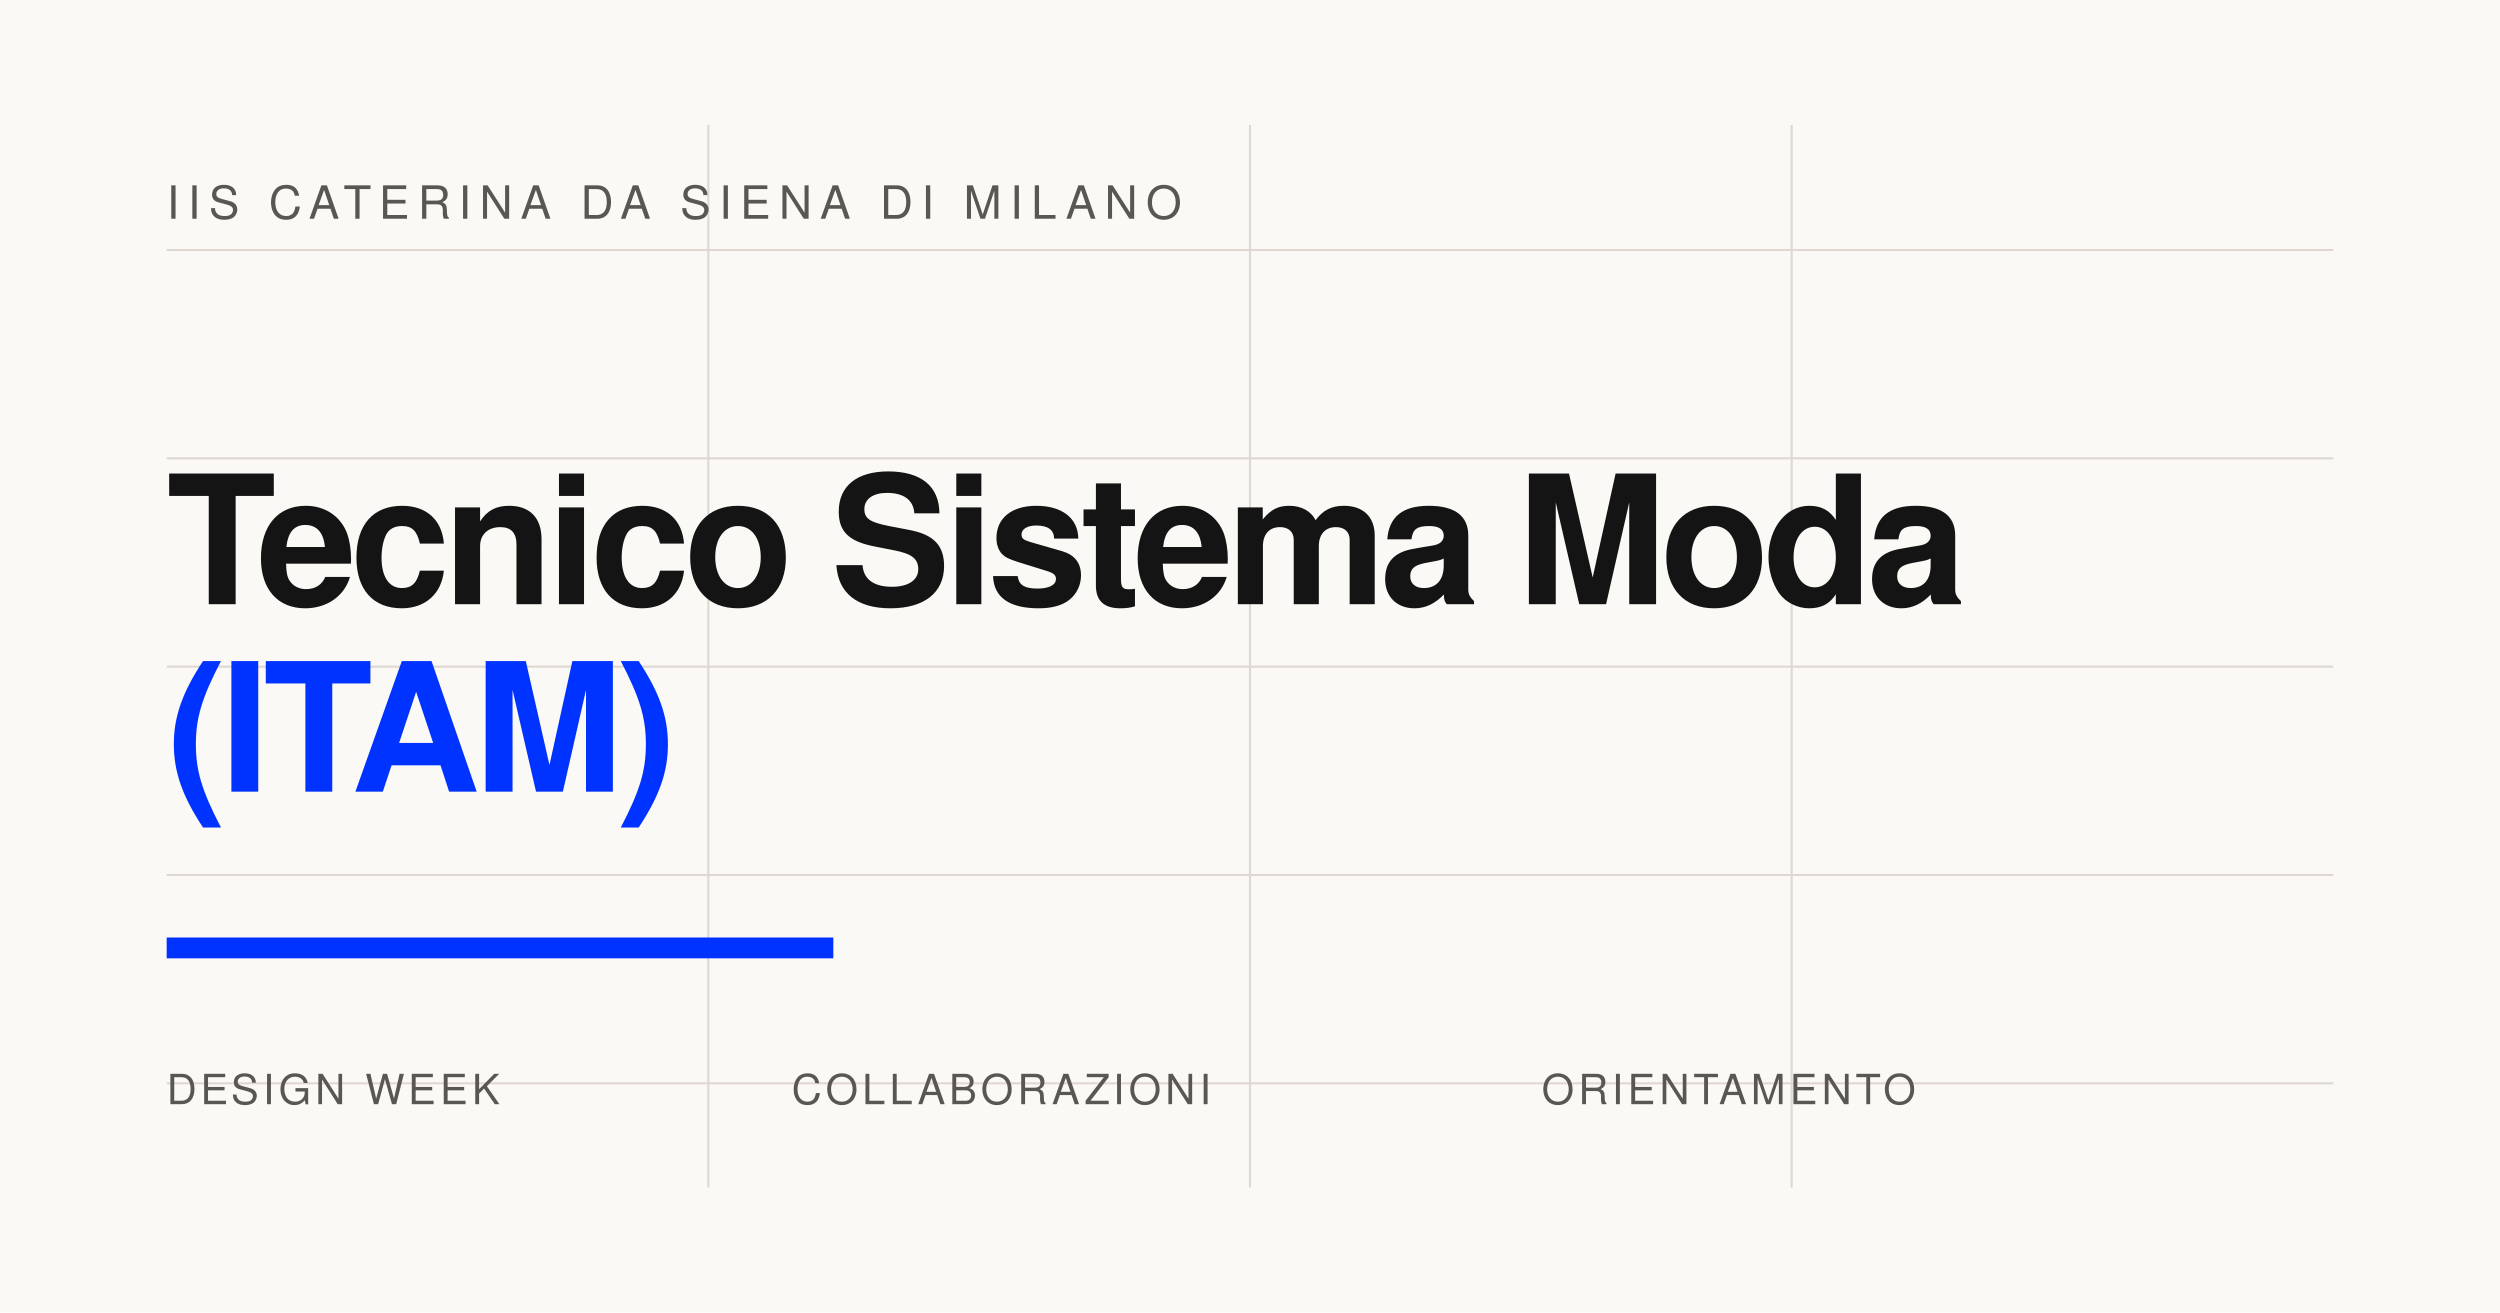
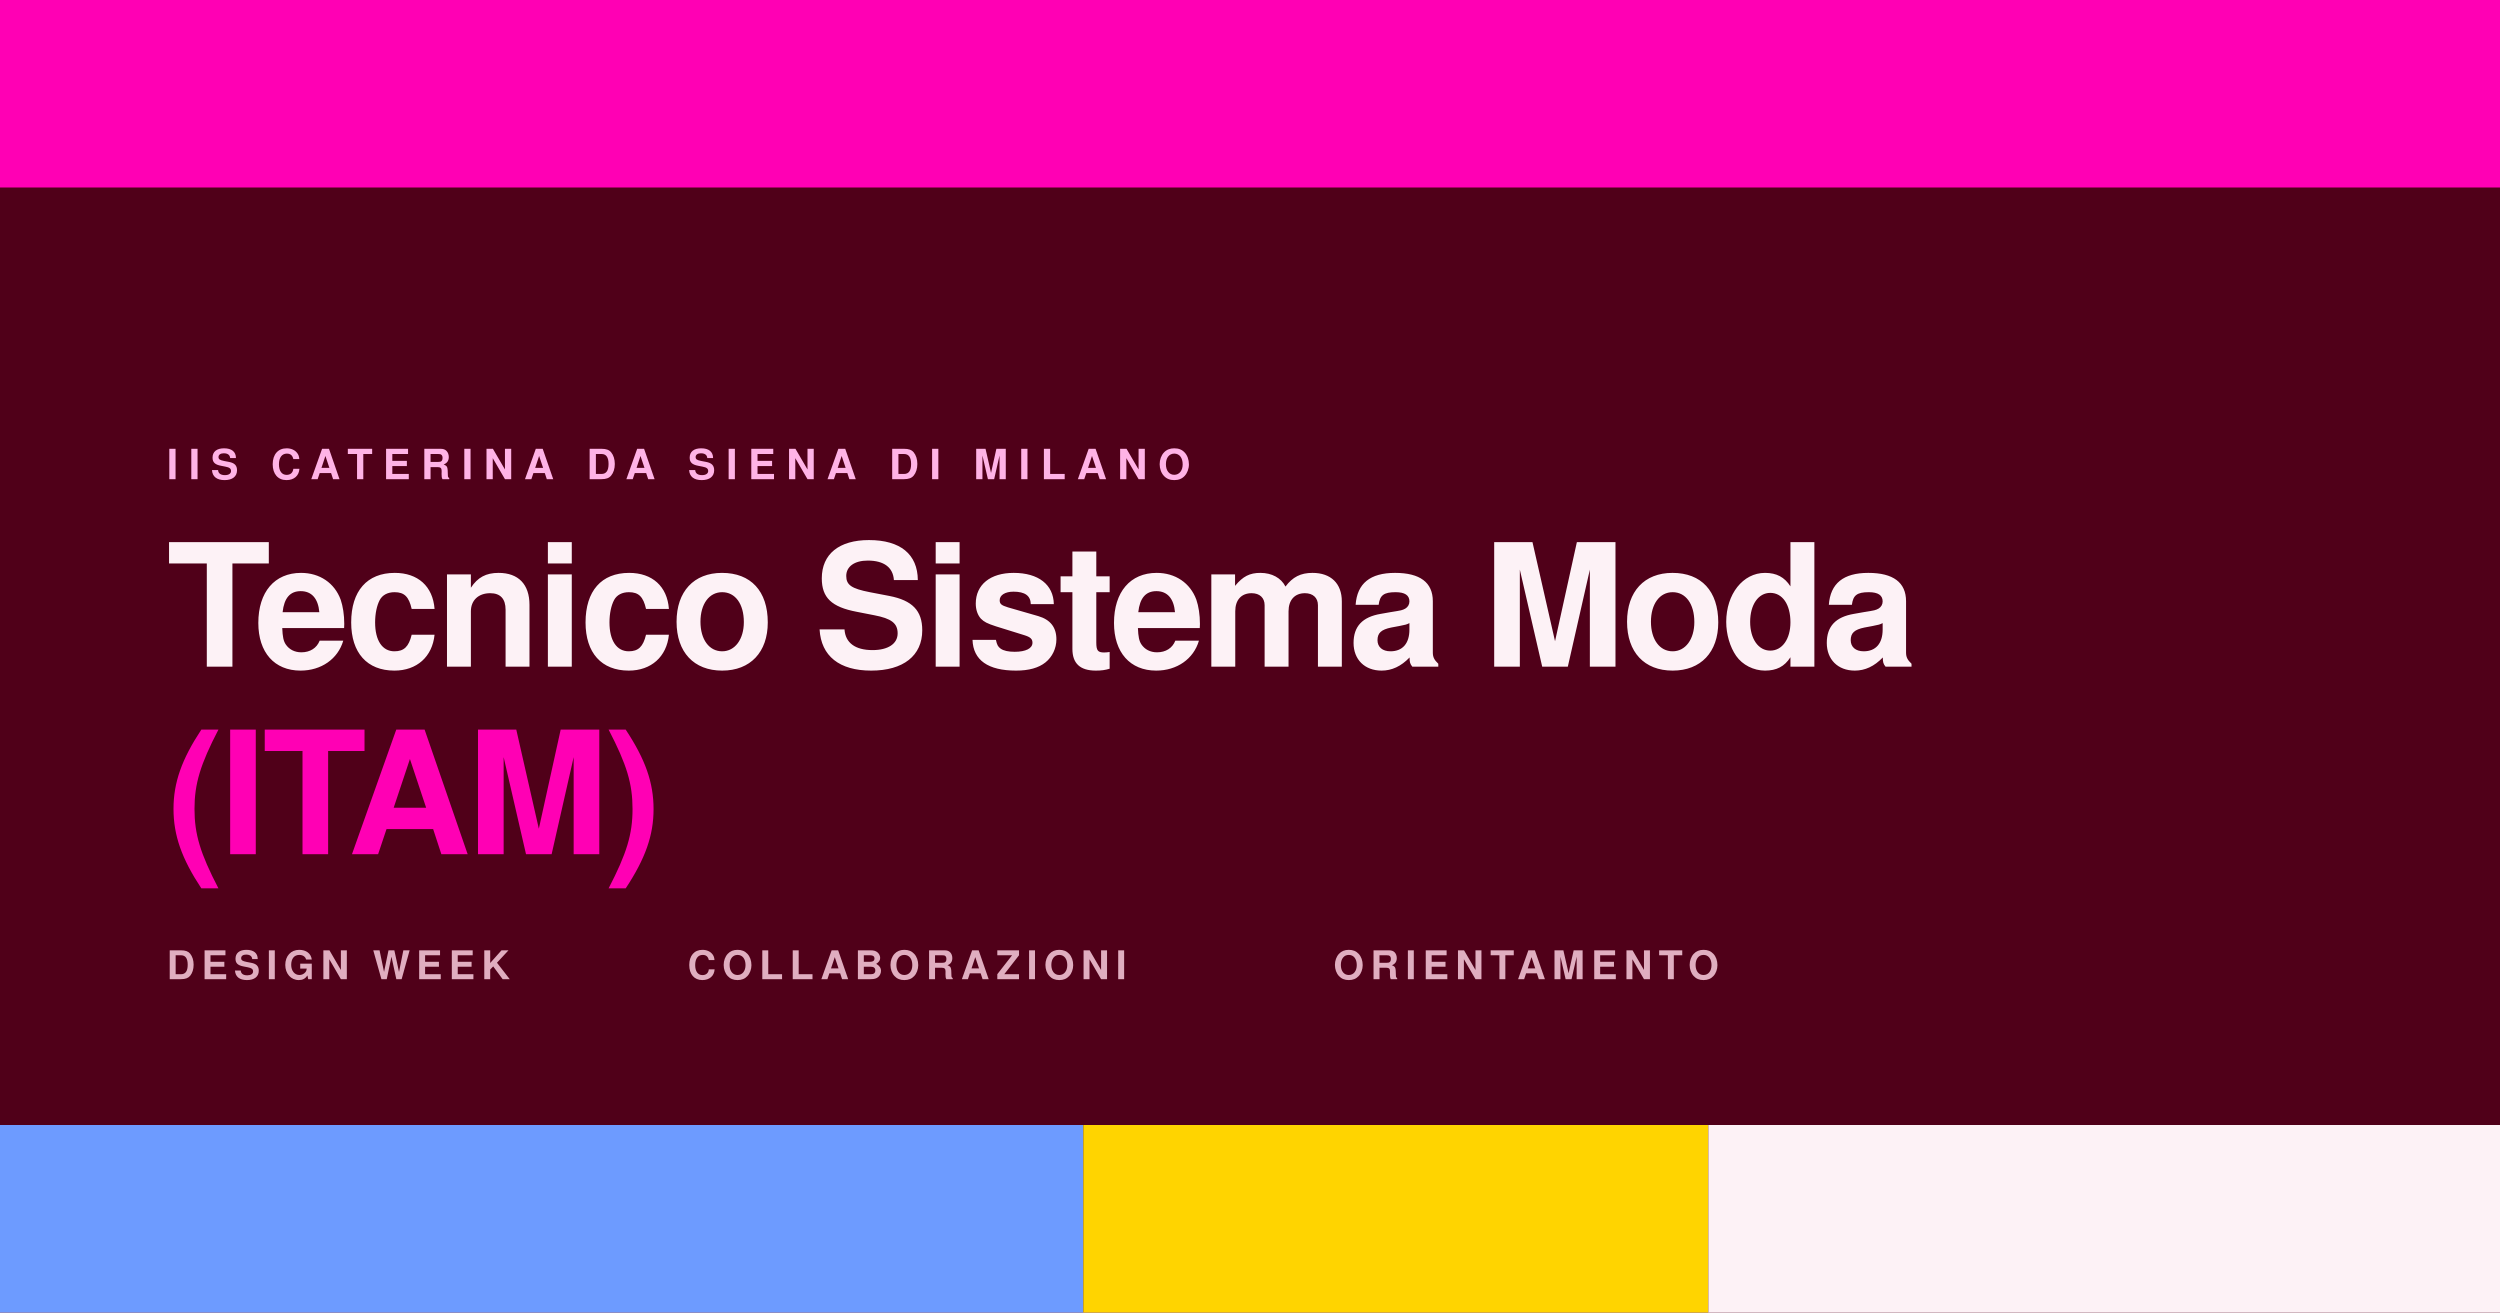
<svg xmlns="http://www.w3.org/2000/svg" viewBox="0 0 1200 630" role="img" aria-label="Tecnico Sistema Moda (ITAM) — Caterina da Siena · Milano">
-   <rect width="1200" height="630" fill="#fbf9f6" />
-   <g stroke="#ded8d0" stroke-width="1">
-     <path d="M80 120h1040M80 220h1040M80 320h1040M80 420h1040M80 520h1040" />
-     <path d="M340 60v510M600 60v510M860 60v510" />
-   </g>
-   <text x="80" y="105" font-family="Archivo, Helvetica, Arial, sans-serif" font-size="22" letter-spacing="4" fill="#5a5651">IIS CATERINA DA SIENA DI MILANO</text>
-   <text x="80" y="290" font-family="Archivo, Helvetica, Arial, sans-serif" font-size="86" font-weight="700" letter-spacing="-3" fill="#141414">Tecnico Sistema Moda</text>
-   <text x="80" y="380" font-family="Archivo, Helvetica, Arial, sans-serif" font-size="86" font-weight="700" letter-spacing="-3" fill="#0033ff">(ITAM)</text>
-   <rect x="80" y="450" width="320" height="10" fill="#0033ff" />
-   <g font-family="Archivo, Helvetica, Arial, sans-serif" font-size="20" letter-spacing="2" fill="#5a5651">
-     <text x="80" y="530">DESIGN WEEK</text>
-     <text x="380" y="530">COLLABORAZIONI</text>
-     <text x="740" y="530">ORIENTAMENTO</text>
+   <rect width="1200" height="630" fill="#500019" />
+   <rect x="0" y="0" width="1200" height="90" fill="#ff00b4" />
+   <rect x="0" y="540" width="520" height="90" fill="#6d9bff" />
+   <rect x="520" y="540" width="300" height="90" fill="#ffd400" />
+   <rect x="820" y="540" width="380" height="90" fill="#fdf2f6" />
+   <text x="80" y="230" font-family="Syne, Helvetica, Arial, sans-serif" font-size="20" font-weight="700" letter-spacing="5" fill="#ffb3e6">IIS CATERINA DA SIENA DI MILANO</text>
+   <text x="80" y="320" font-family="Syne, Helvetica, Arial, sans-serif" font-size="82" font-weight="800" letter-spacing="-2" fill="#fdf2f6">Tecnico Sistema Moda</text>
+   <text x="80" y="410" font-family="Syne, Helvetica, Arial, sans-serif" font-size="82" font-weight="800" letter-spacing="-2" fill="#ff00b4">(ITAM)</text>
+   <g font-family="Syne, Helvetica, Arial, sans-serif" font-size="19" font-weight="700" letter-spacing="3" fill="#e0aec0">
+     <text x="80" y="470">DESIGN WEEK</text>
+     <text x="330" y="470">COLLABORAZIONI</text>
+     <text x="640" y="470">ORIENTAMENTO</text>
  </g>
</svg>
